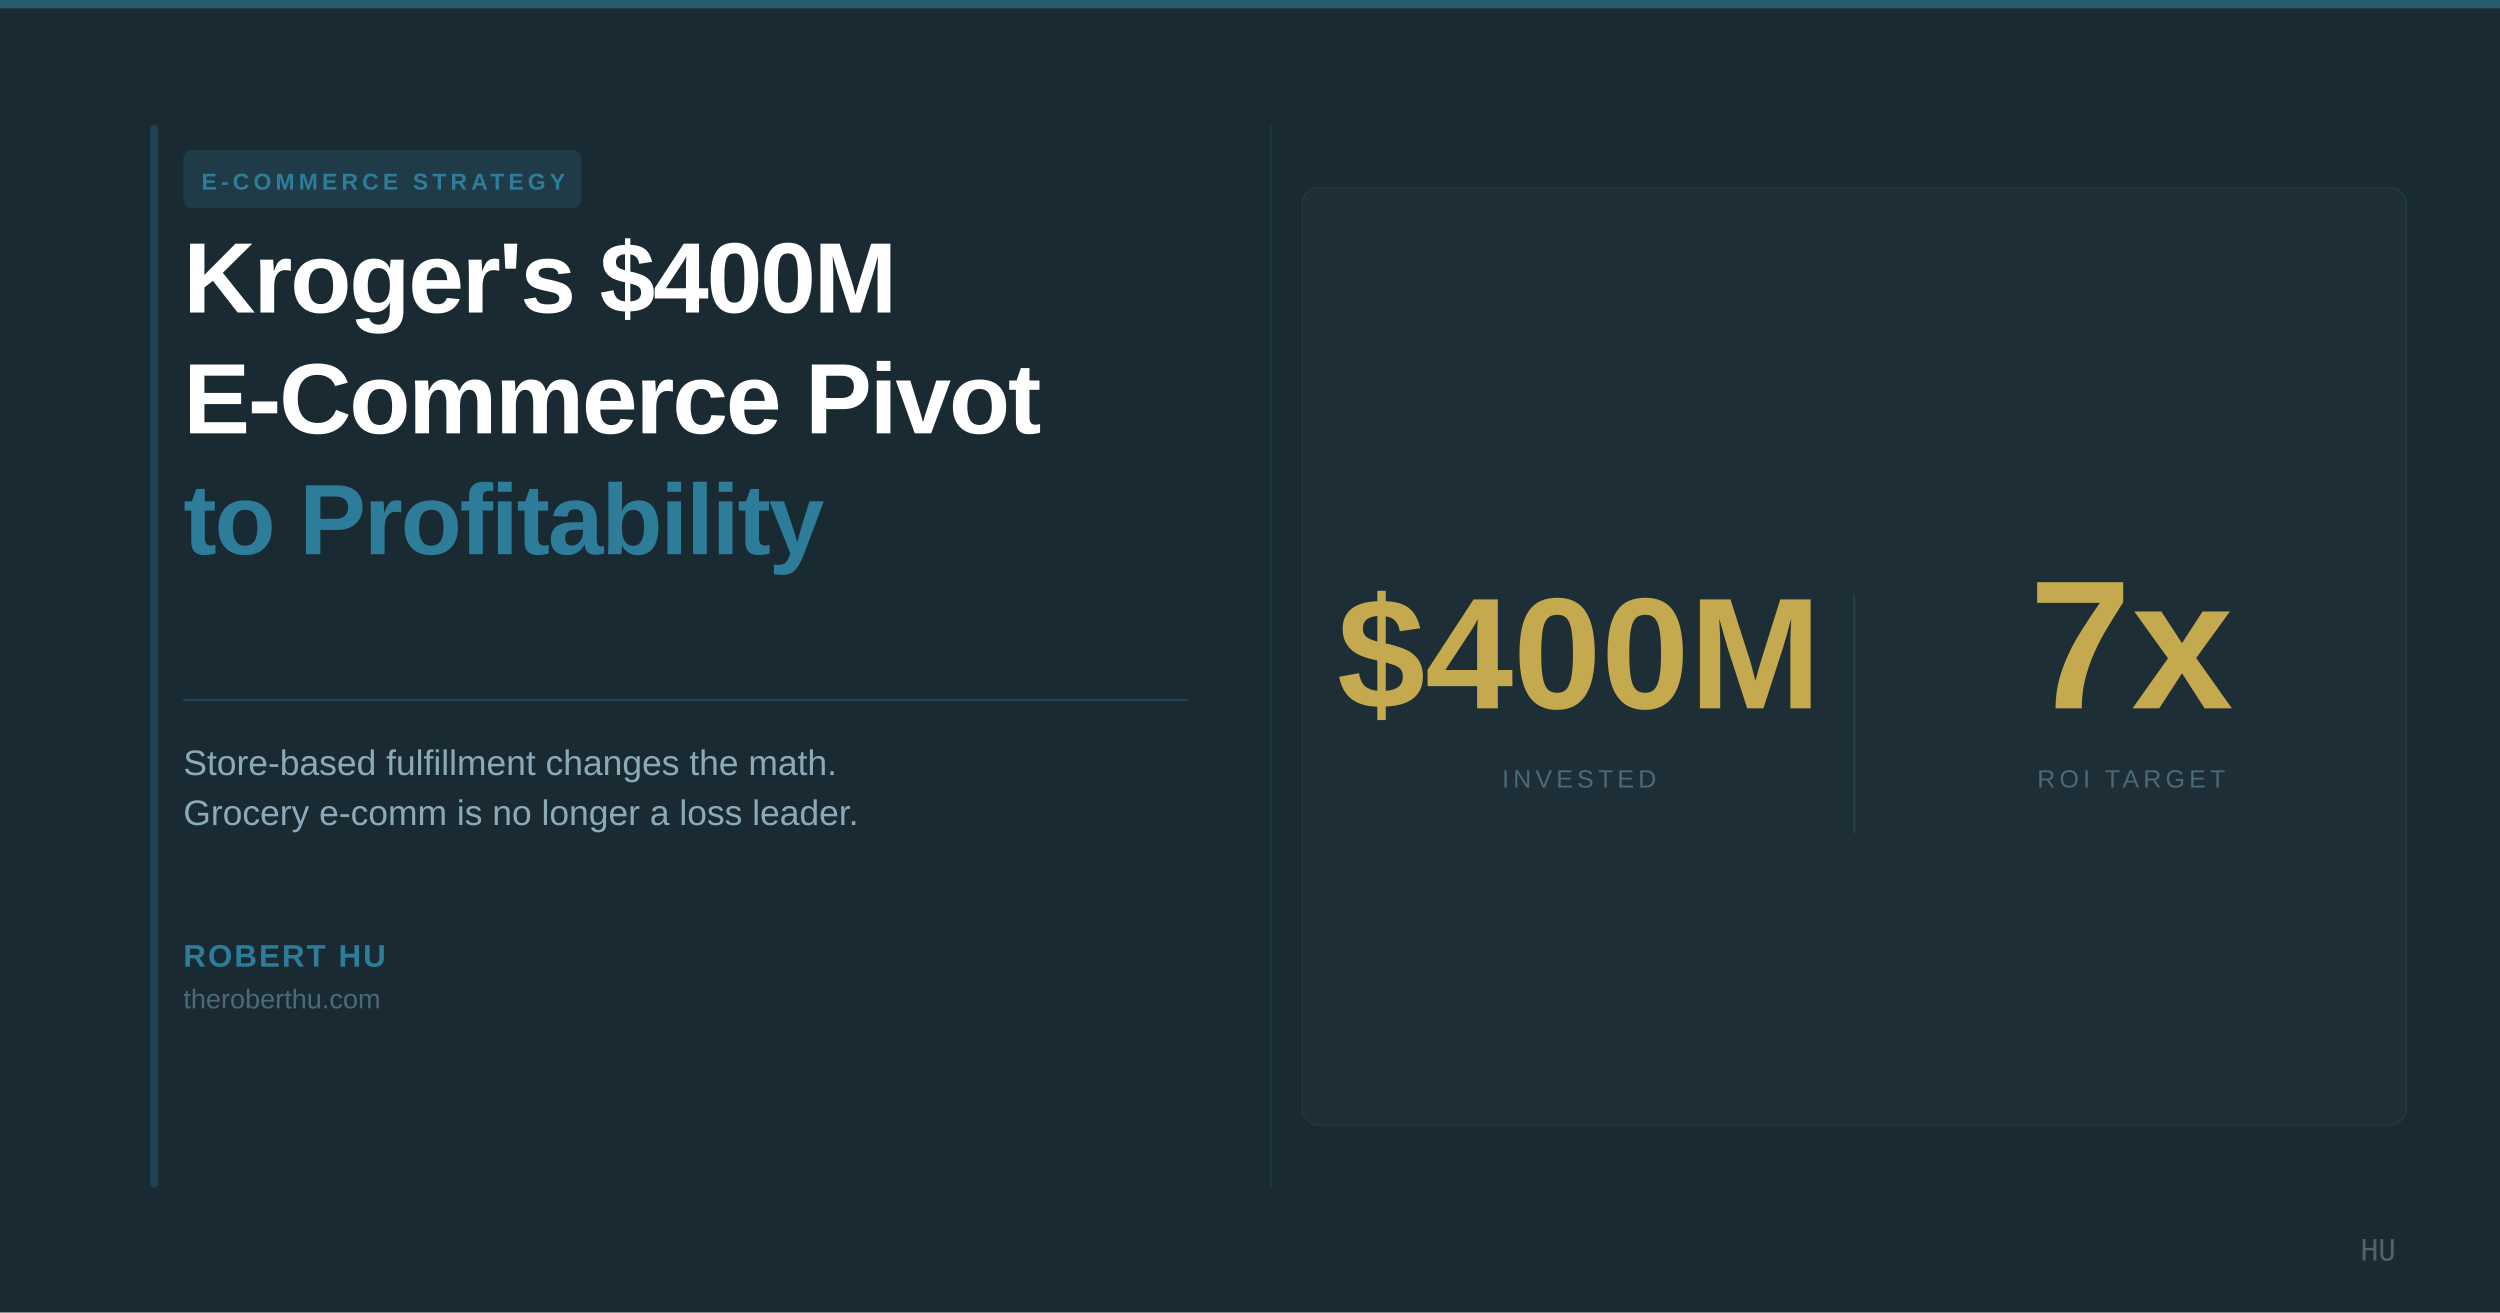
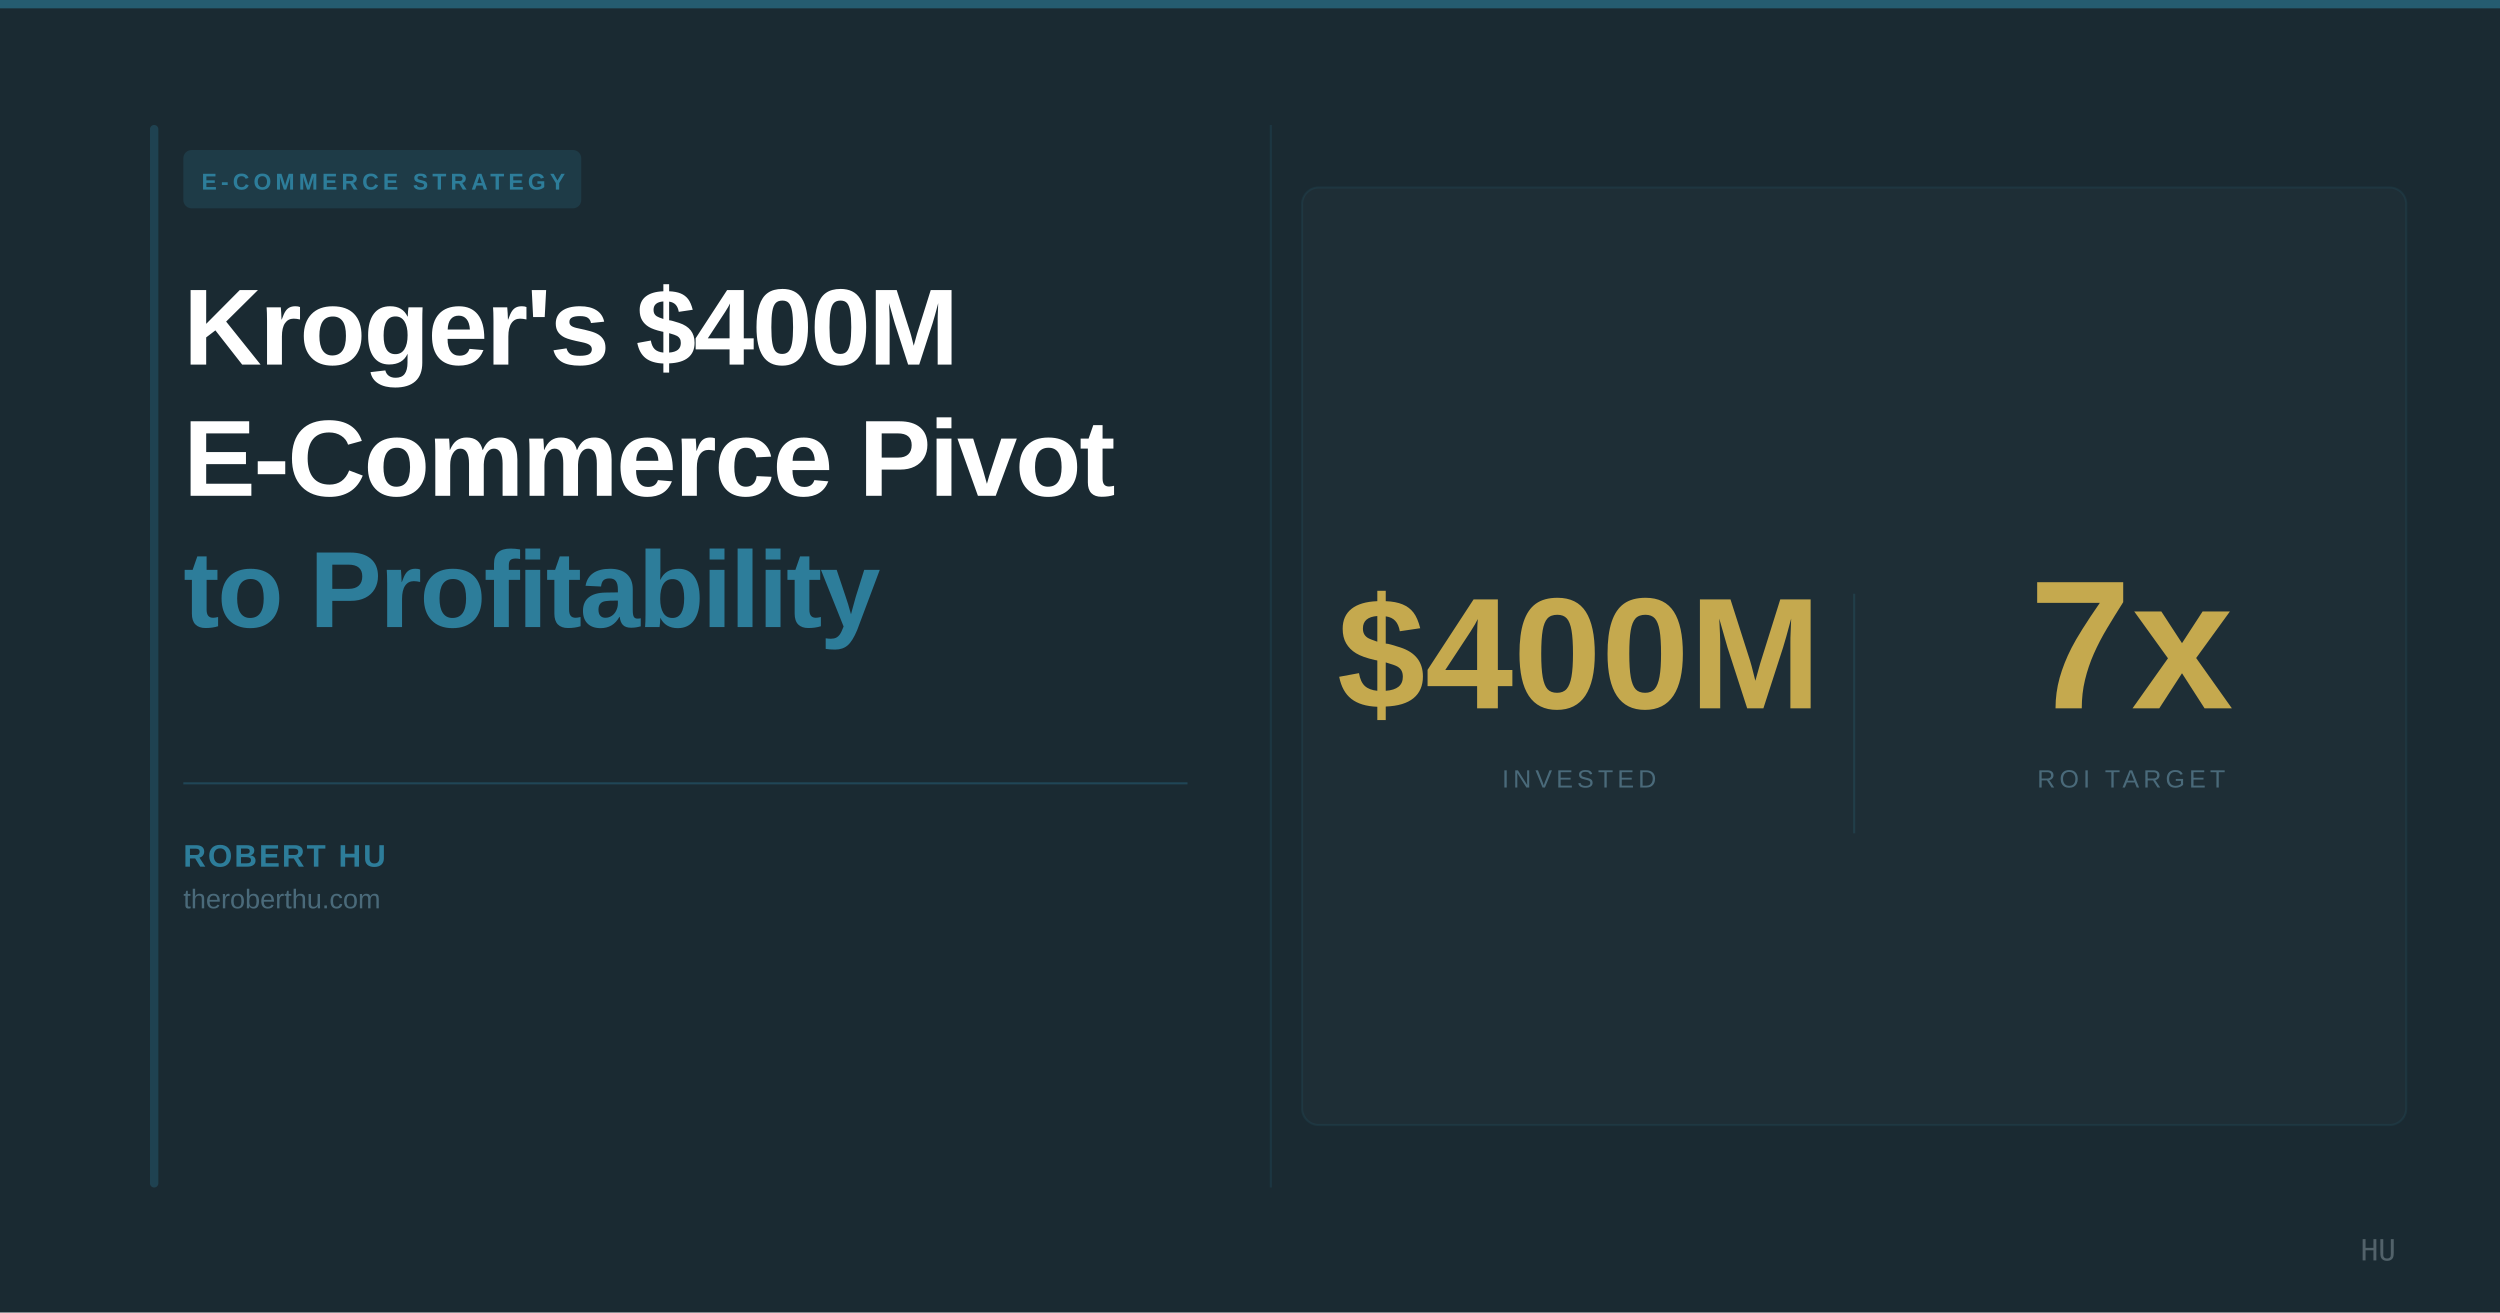
<svg xmlns="http://www.w3.org/2000/svg" width="1200" height="630" viewBox="0 0 1200 630">
  <rect width="1200" height="630" fill="#1a2a32" />
  <rect x="0" y="0" width="1200" height="4" fill="#2d7d9a" opacity="0.6" />
  <line x1="610" y1="60" x2="610" y2="570" stroke="#2d7d9a" stroke-opacity="0.15" stroke-width="1" />
  <rect x="72" y="60" width="4" height="510" rx="2" fill="#2d7d9a" opacity="0.3" />
  <rect x="88" y="72" width="191" height="28" rx="4" fill="#2d7d9a" opacity="0.2" />
  <text x="184" y="91" font-family="'Helvetica Neue', Arial, sans-serif" font-size="11" font-weight="600" fill="#2d7d9a" text-anchor="middle" letter-spacing="2">E-COMMERCE STRATEGY</text>
-   <text x="88" y="150" font-family="'Helvetica Neue', Arial, sans-serif" font-size="48" font-weight="700" fill="#ffffff" letter-spacing="-1">Kroger's $400M</text>
-   <text x="88" y="208" font-family="'Helvetica Neue', Arial, sans-serif" font-size="48" font-weight="700" fill="#ffffff" letter-spacing="-1">E-Commerce Pivot</text>
-   <text x="88" y="266" font-family="'Helvetica Neue', Arial, sans-serif" font-size="48" font-weight="700" fill="#2d7d9a" letter-spacing="-1">to Profitability</text>
-   <line x1="88" y1="336" x2="570" y2="336" stroke="#2d7d9a" stroke-opacity="0.35" stroke-width="1" />
-   <text x="88" y="372" font-family="'Helvetica Neue', Arial, sans-serif" font-size="17" fill="#8baab8">Store-based fulfillment changes the math.</text>
-   <text x="88" y="396" font-family="'Helvetica Neue', Arial, sans-serif" font-size="17" fill="#8baab8">Grocery e-comm is no longer a loss leader.</text>
-   <text x="88" y="464" font-family="'Helvetica Neue', Arial, sans-serif" font-size="15" fill="#2d7d9a" font-weight="600" letter-spacing="1">ROBERT HU</text>
-   <text x="88" y="484" font-family="'Helvetica Neue', Arial, sans-serif" font-size="13" fill="#4a6a7a">theroberthu.com</text>
+   <text x="88" y="175" font-family="'Helvetica Neue', Arial, sans-serif" font-size="52" font-weight="700" fill="#ffffff" letter-spacing="-1">Kroger's $400M</text>
+   <text x="88" y="238" font-family="'Helvetica Neue', Arial, sans-serif" font-size="52" font-weight="700" fill="#ffffff" letter-spacing="-1">E-Commerce Pivot</text>
+   <text x="88" y="301" font-family="'Helvetica Neue', Arial, sans-serif" font-size="52" font-weight="700" fill="#2d7d9a" letter-spacing="-1">to Profitability</text>
+   <line x1="88" y1="376" x2="570" y2="376" stroke="#2d7d9a" stroke-opacity="0.35" stroke-width="1" />
+   <text x="88" y="416" font-family="'Helvetica Neue', Arial, sans-serif" font-size="15" fill="#2d7d9a" font-weight="600" letter-spacing="1">ROBERT HU</text>
+   <text x="88" y="436" font-family="'Helvetica Neue', Arial, sans-serif" font-size="13" fill="#4a6a7a">theroberthu.com</text>
  <rect x="625" y="90" width="530" height="450" rx="8" fill="#ffffff" fill-opacity="0.02" stroke="#2d7d9a" stroke-opacity="0.12" stroke-width="1" />
  <text x="758" y="340" font-family="'Helvetica Neue', Arial, sans-serif" font-size="76" font-weight="700" fill="#c5a94e" text-anchor="middle">$400M</text>
  <text x="758" y="378" font-family="'Helvetica Neue', Arial, sans-serif" font-size="12" fill="#4a6a7a" text-anchor="middle" letter-spacing="2">INVESTED</text>
  <line x1="890" y1="285" x2="890" y2="400" stroke="#2d7d9a" stroke-opacity="0.2" stroke-width="1" />
  <text x="1023" y="340" font-family="'Helvetica Neue', Arial, sans-serif" font-size="88" font-weight="700" fill="#c5a94e" text-anchor="middle">7x</text>
  <text x="1023" y="378" font-family="'Helvetica Neue', Arial, sans-serif" font-size="12" fill="#4a6a7a" text-anchor="middle" letter-spacing="2">ROI TARGET</text>
  <text x="1150" y="605" text-anchor="end" font-family="'JetBrains Mono', monospace" font-size="14" font-weight="500" fill="#8a9aa2" opacity="0.5">HU</text>
</svg>
